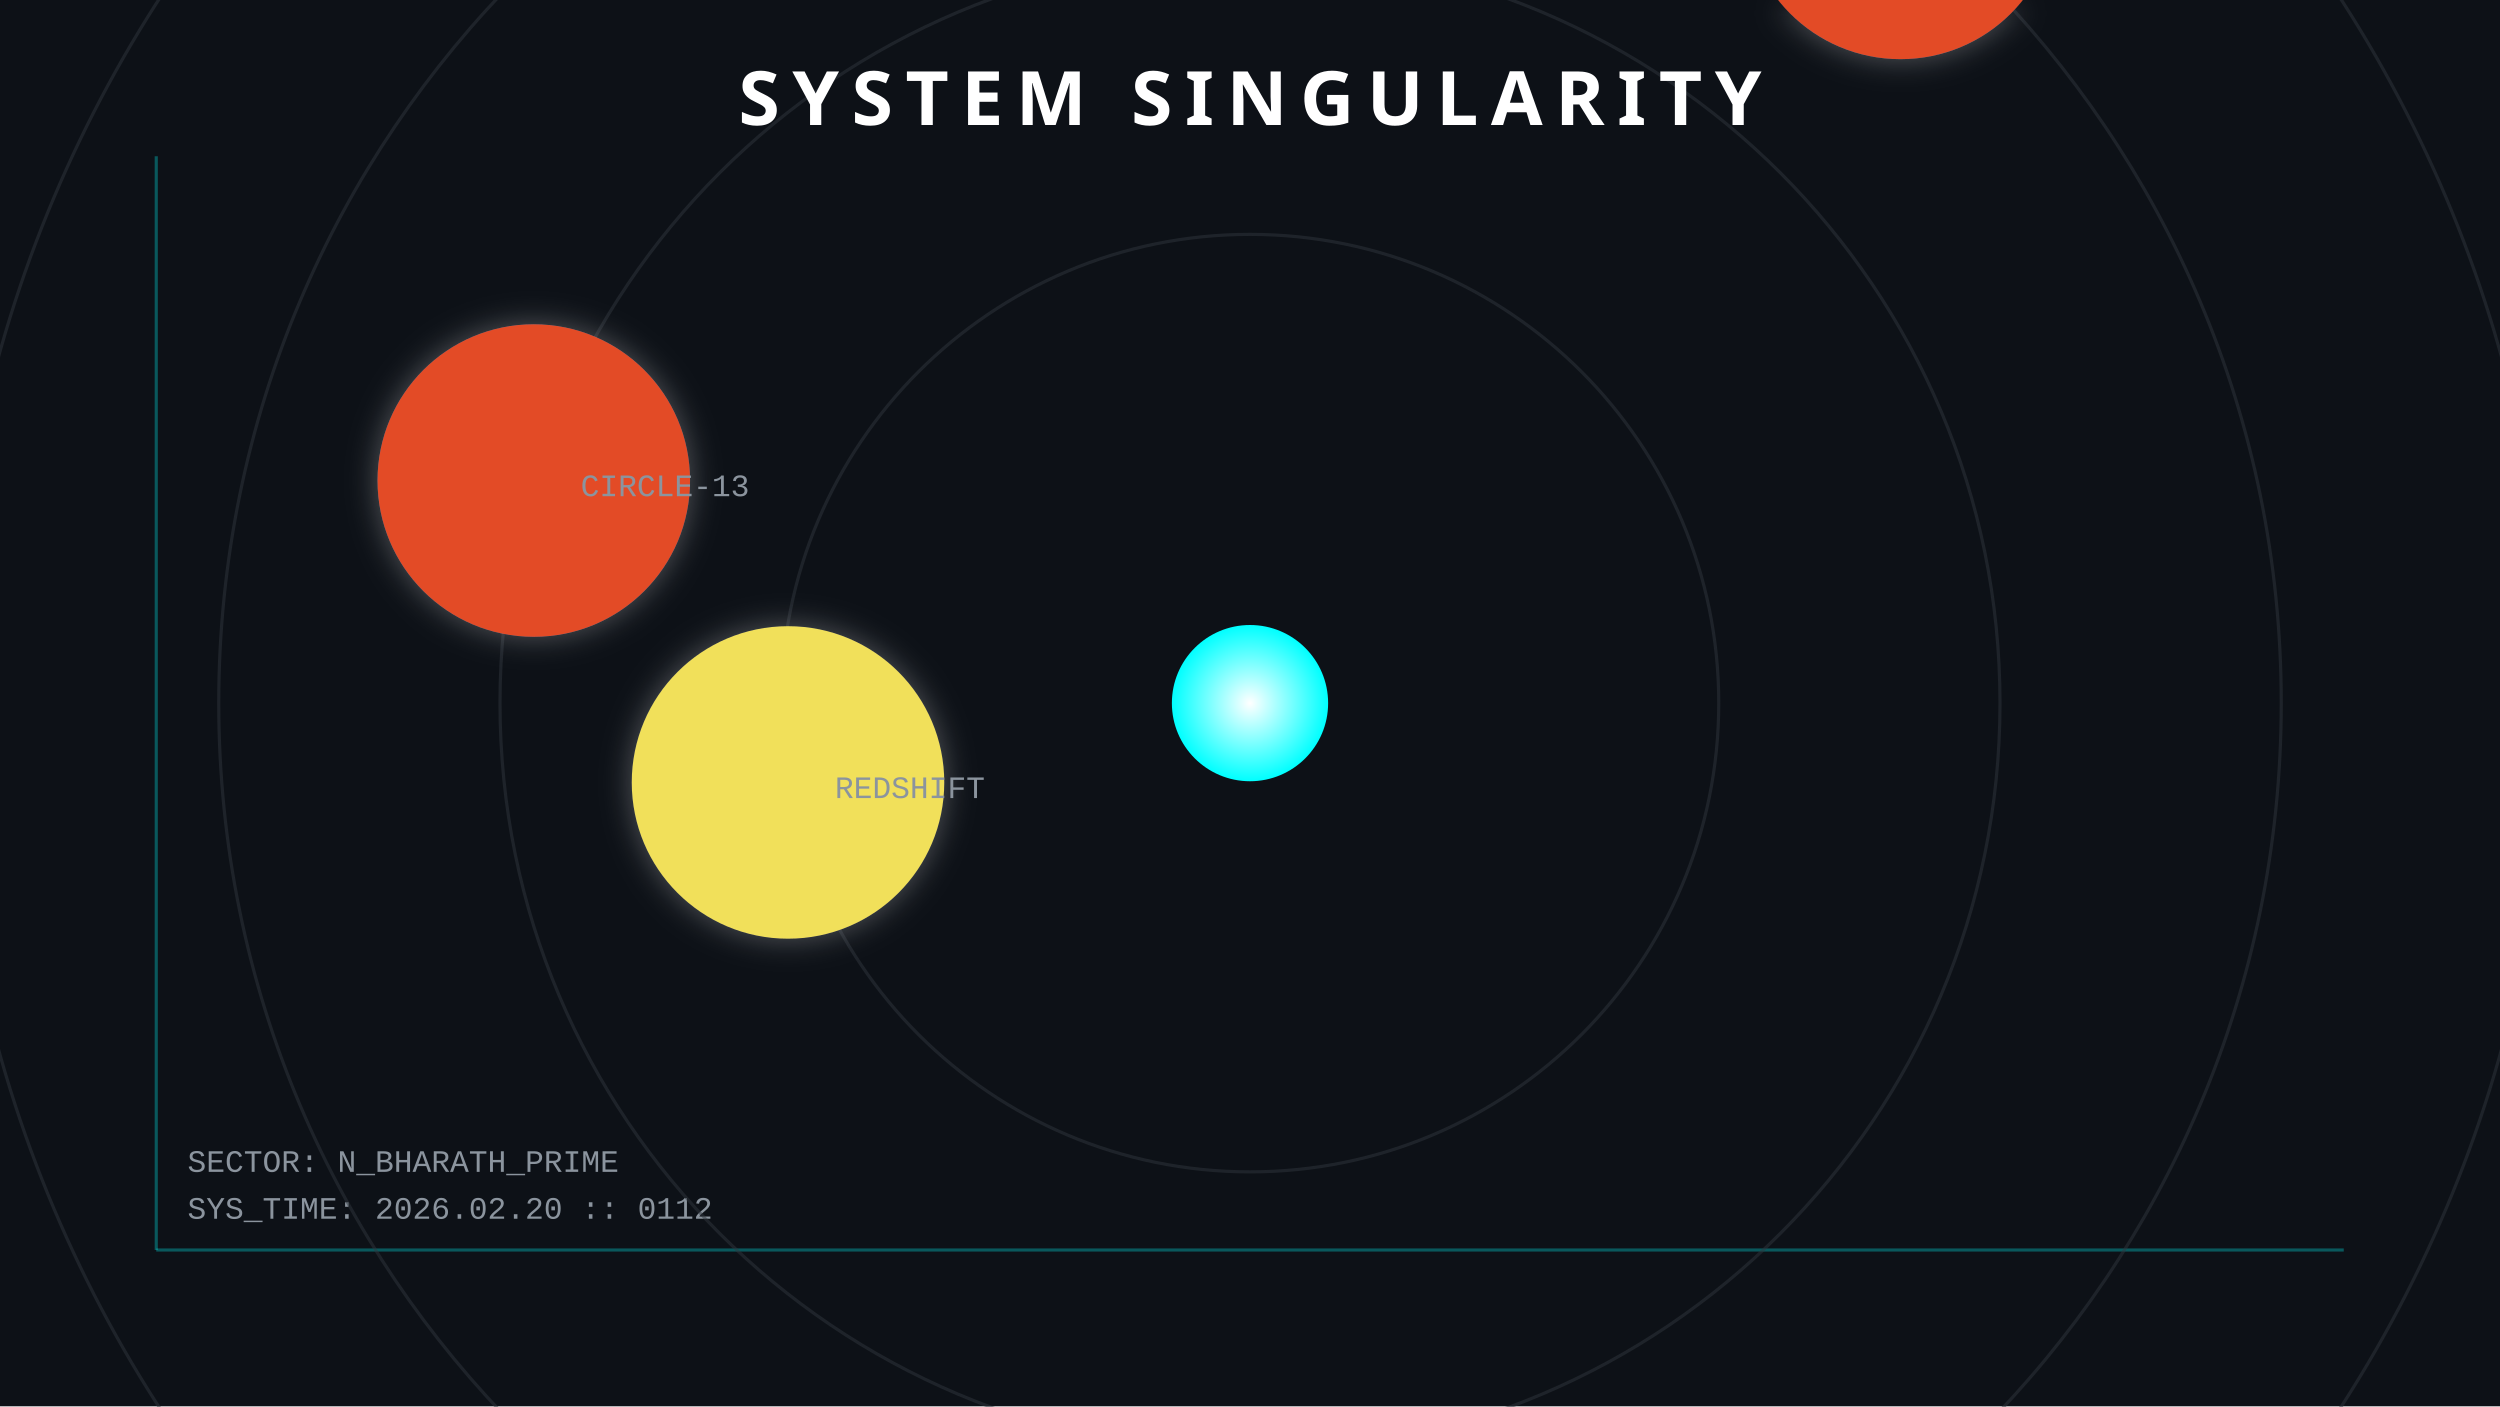
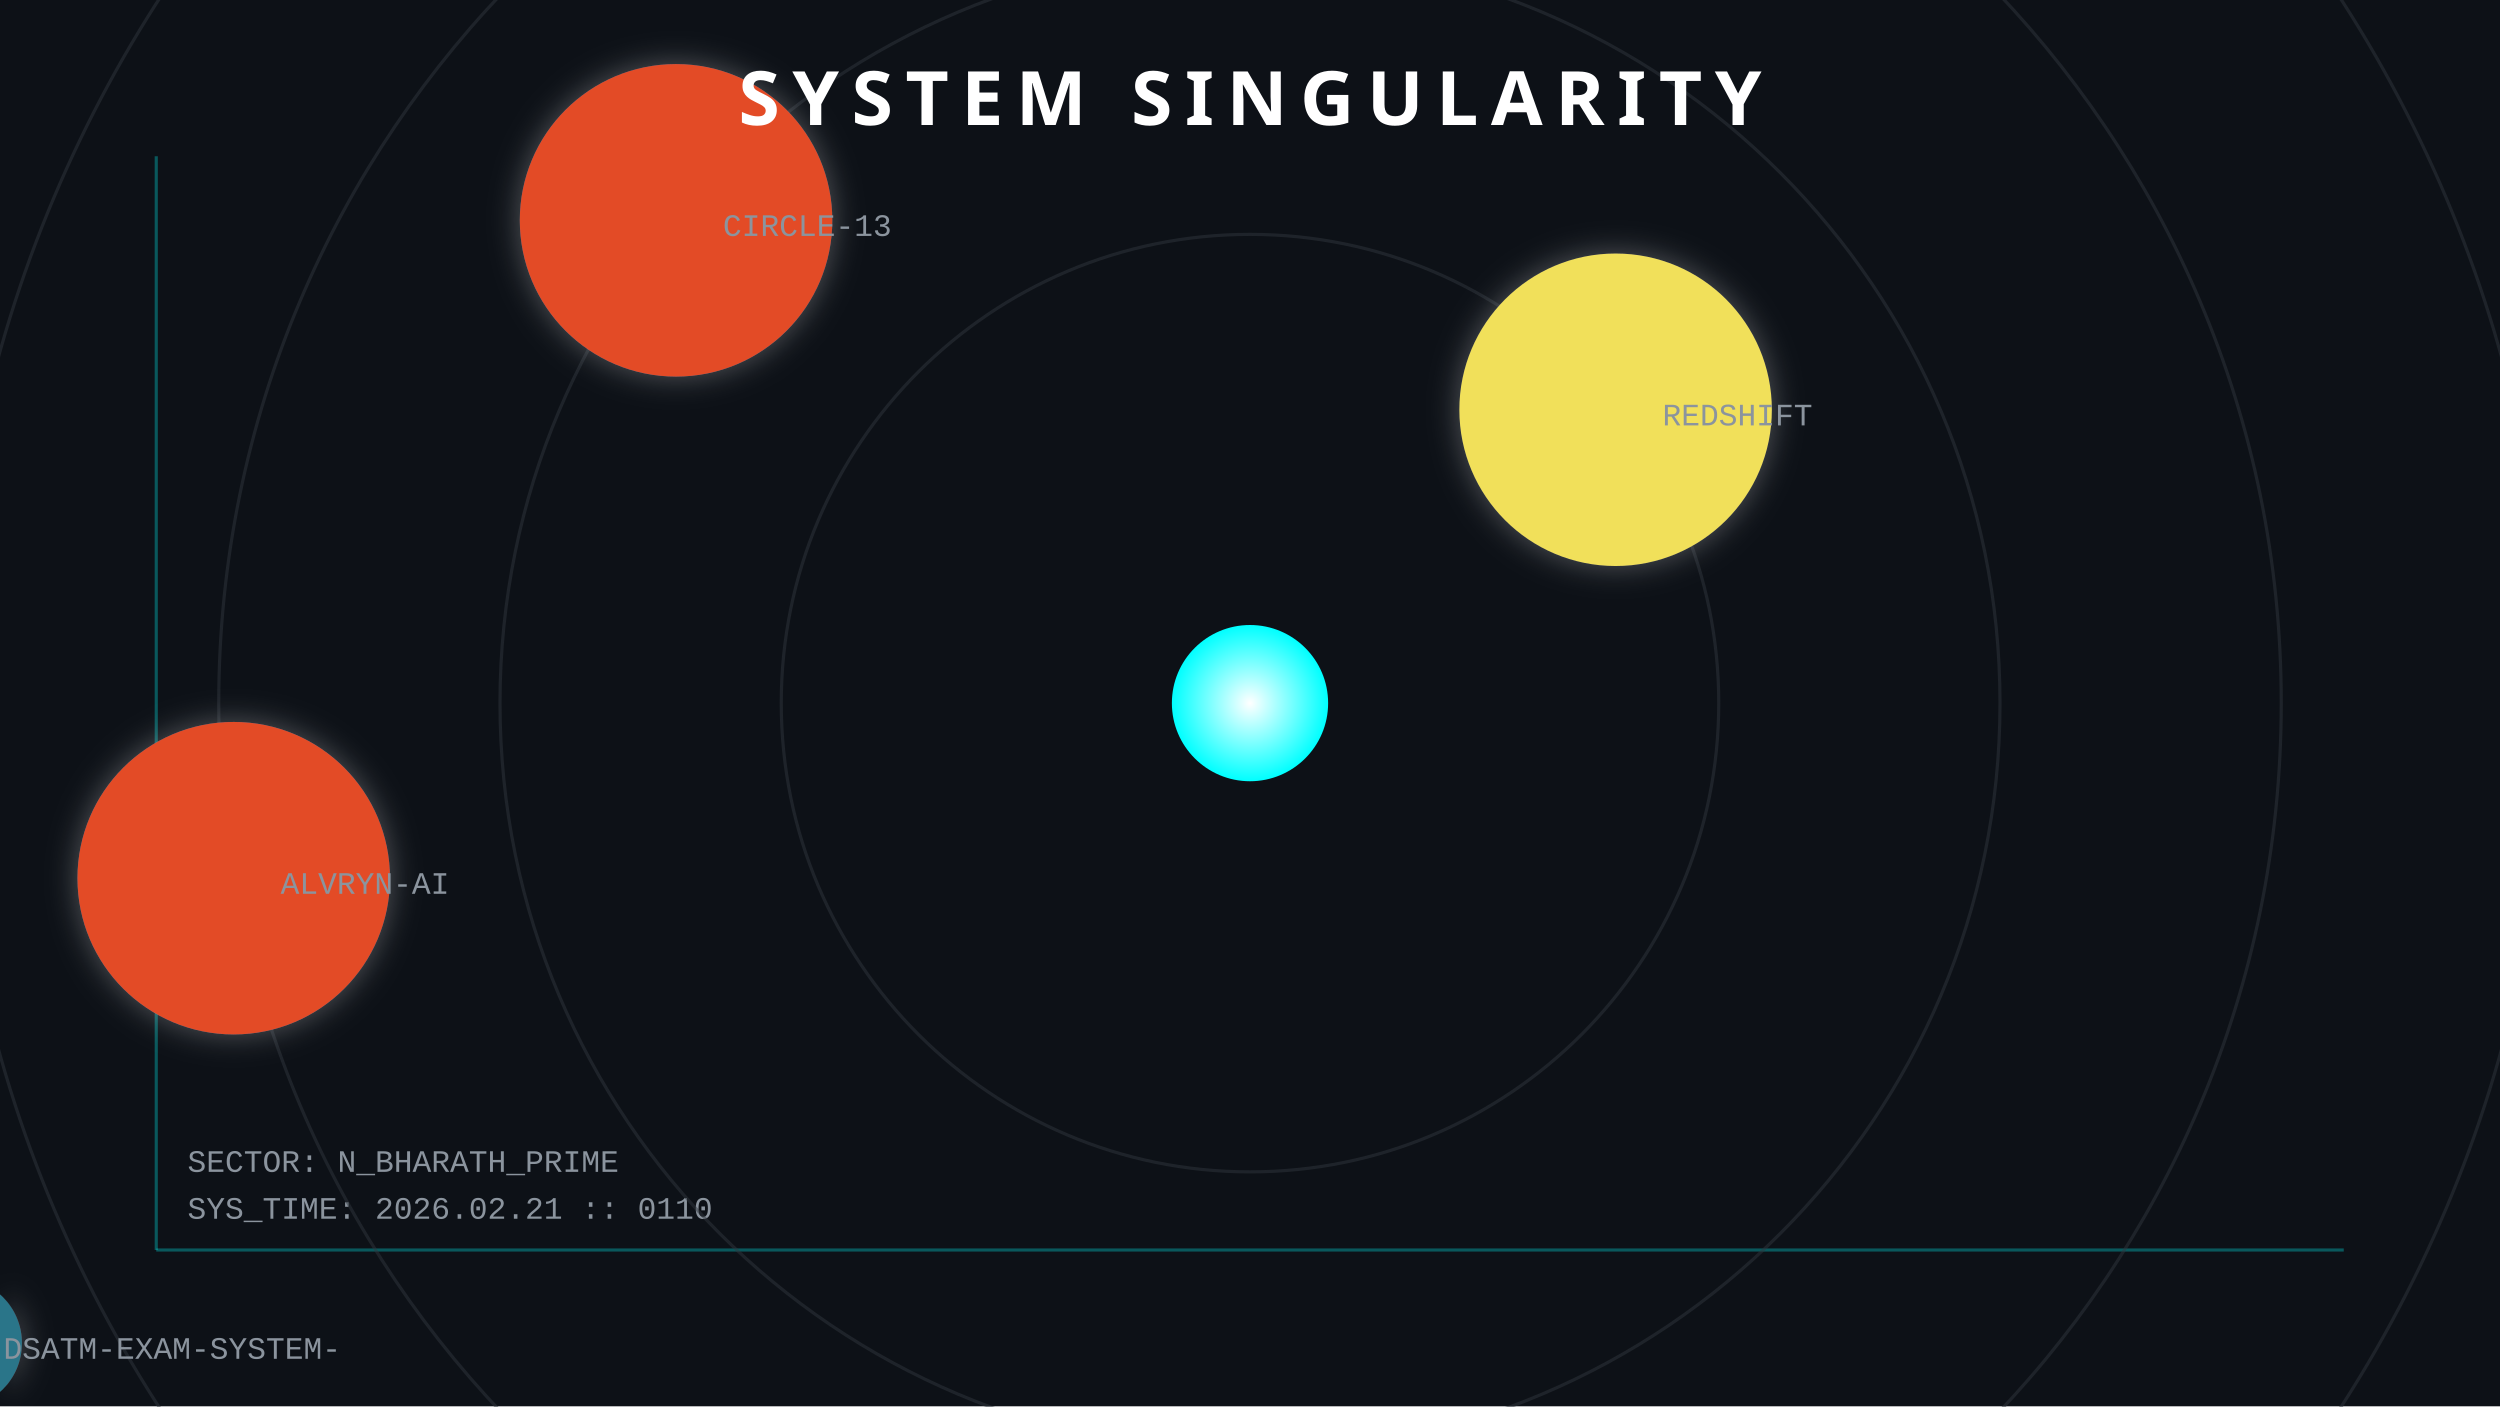
<svg xmlns="http://www.w3.org/2000/svg" width="800" height="450">
  <style>
        .orbit { fill: none; stroke: #30363d; stroke-width: 1; opacity: 0.5; }
        .planet { filter: drop-shadow(0 0 5px rgba(255,255,255,0.3)); }
        .text { font-family: 'Courier New', monospace; fill: #8b949e; font-size: 10px; }
        .title { font-family: sans-serif; fill: white; font-weight: bold; font-size: 24px; letter-spacing: 4px; }
        .hud-line { stroke: #00ffff; stroke-width: 1; opacity: 0.3; }
        
        /* ANIMATIONS */
        @keyframes pulse { 0% { r: 25; opacity: 0.8; } 50% { r: 30; opacity: 0.4; } 100% { r: 25; opacity: 0.8; } }
        .sun { animation: pulse 4s infinite; }
    </style>
  <rect width="100%" height="100%" fill="#0d1117" />
  <line x1="50" y1="50" x2="50" y2="400" class="hud-line" />
  <line x1="50" y1="400" x2="750" y2="400" class="hud-line" />
-   <text x="60" y="390" class="text">SYS_TIME: 2026.02.20 :: 0112</text>
+   <text x="60" y="390" class="text">SYS_TIME: 2026.02.21 :: 0110</text>
  <text x="60" y="375" class="text">SECTOR: N_BHARATH_PRIME</text>
  <circle cx="400" cy="225" r="25" fill="url(#grad1)" class="sun" />
  <defs>
    <radialGradient id="grad1" cx="50%" cy="50%" r="50%" fx="50%" fy="50%">
      <stop offset="0%" style="stop-color:white;stop-opacity:1" />
      <stop offset="100%" style="stop-color:#00ffff;stop-opacity:1" />
    </radialGradient>
  </defs>
  <circle cx="400" cy="225" r="150.0" class="orbit" />
-   <circle cx="252.163" cy="250.382" r="50" fill="#f1e05a" class="planet" />
-   <text x="267.163" y="255.382" class="text" fill="white">REDSHIFT</text>
+   <circle cx="516.994" cy="131.125" r="50" fill="#f1e05a" class="planet" />
+   <text x="531.994" y="136.125" class="text" fill="white">REDSHIFT</text>
  <circle cx="400" cy="225" r="240.0" class="orbit" />
-   <circle cx="170.812" cy="153.775" r="50" fill="#e34c26" class="planet" />
-   <text x="185.812" y="158.775" class="text" fill="white">CIRCLE-13</text>
+   <circle cx="216.337" cy="70.507" r="50" fill="#e34c26" class="planet" />
+   <text x="231.337" y="75.507" class="text" fill="white">CIRCLE-13</text>
  <circle cx="400" cy="225" r="330.0" class="orbit" />
-   <circle cx="608.155" cy="-31.07" r="50" fill="#e34c26" class="planet" />
-   <text x="623.155" y="-26.07" class="text" fill="white">ALVRYN-AI</text>
+   <circle cx="74.79" cy="281.021" r="50" fill="#e34c26" class="planet" />
+   <text x="89.79" y="286.021" class="text" fill="white">ALVRYN-AI</text>
  <circle cx="400" cy="225" r="415.422" class="orbit" />
-   <circle cx="577.765" cy="-150.467" r="46.948" fill="#f1e05a" class="planet" />
-   <text x="592.765" y="-145.467" class="text" fill="white">DRIFT-CIRCLE13</text>
+   <circle cx="225.358" cy="601.929" r="46.948" fill="#f1e05a" class="planet" />
+   <text x="240.358" y="606.929" class="text" fill="white">DRIFT-CIRCLE13</text>
  <circle cx="400" cy="225" r="461.81" class="orbit" />
-   <circle cx="780.229" cy="-37.095" r="20.925" fill="#2b7489" class="planet" />
-   <text x="795.229" y="-32.095" class="text" fill="white">DSATM-EXAM-SYSTEM-</text>
-   <circle cx="400" cy="225" r="504.815" class="orbit" />
-   <circle cx="277.298" cy="714.675" r="18.67" fill="#8b949e" class="planet" />
-   <text x="292.298" y="719.675" class="text" fill="white">NBHARATH1306</text>
-   <circle cx="400" cy="225" r="547.047" class="orbit" />
-   <circle cx="517.126" cy="-309.361" r="18.155" fill="#e34c26" class="planet" />
-   <text x="532.126" y="-304.361" class="text" fill="white">WEBSITE-EQUDATOR-TRADING-PLATFORM</text>
-   <circle cx="400" cy="225" r="577.88" class="orbit" />
-   <circle cx="977.857" cy="219.88" r="10.555" fill="#8b949e" class="planet" />
-   <text x="992.857" y="224.88" class="text" fill="white">FLASK</text>
-   <circle cx="400" cy="225" r="608.153" class="orbit" />
-   <circle cx="1007.893" cy="207.235" r="10.182" fill="#8b949e" class="planet" />
-   <text x="1022.893" y="212.235" class="text" fill="white">HCF-INTERNSHIP</text>
-   <circle cx="400" cy="225" r="637.022" class="orbit" />
-   <circle cx="85.315" cy="778.868" r="9.246" fill="#8b949e" class="planet" />
+   <circle cx="-13.906" cy="429.816" r="20.925" fill="#2b7489" class="planet" />
+   <text x="1.094" y="434.816" class="text" fill="white">DSATM-EXAM-SYSTEM-</text>
+   <circle cx="400" cy="225" r="504.817" class="orbit" />
+   <circle cx="353.06" cy="727.63" r="18.672" fill="#8b949e" class="planet" />
+   <text x="368.06" y="732.63" class="text" fill="white">NBHARATH1306</text>
+   <circle cx="400" cy="225" r="547.05" class="orbit" />
+   <circle cx="912.502" cy="416.325" r="18.155" fill="#e34c26" class="planet" />
+   <text x="927.502" y="421.325" class="text" fill="white">WEBSITE-EQUDATOR-TRADING-PLATFORM</text>
+   <circle cx="400" cy="225" r="577.882" class="orbit" />
+   <circle cx="648.698" cy="746.63" r="10.555" fill="#8b949e" class="planet" />
+   <text x="663.698" y="751.63" class="text" fill="white">FLASK</text>
+   <circle cx="400" cy="225" r="608.155" class="orbit" />
+   <circle cx="732.857" cy="733.979" r="10.182" fill="#8b949e" class="planet" />
+   <text x="747.857" y="738.979" class="text" fill="white">HCF-INTERNSHIP</text>
+   <circle cx="400" cy="225" r="637.024" class="orbit" />
+   <circle cx="969.598" cy="-60.234" r="9.246" fill="#8b949e" class="planet" />
  <text x="400" y="40" text-anchor="middle" class="title">SYSTEM SINGULARITY</text>
</svg>
